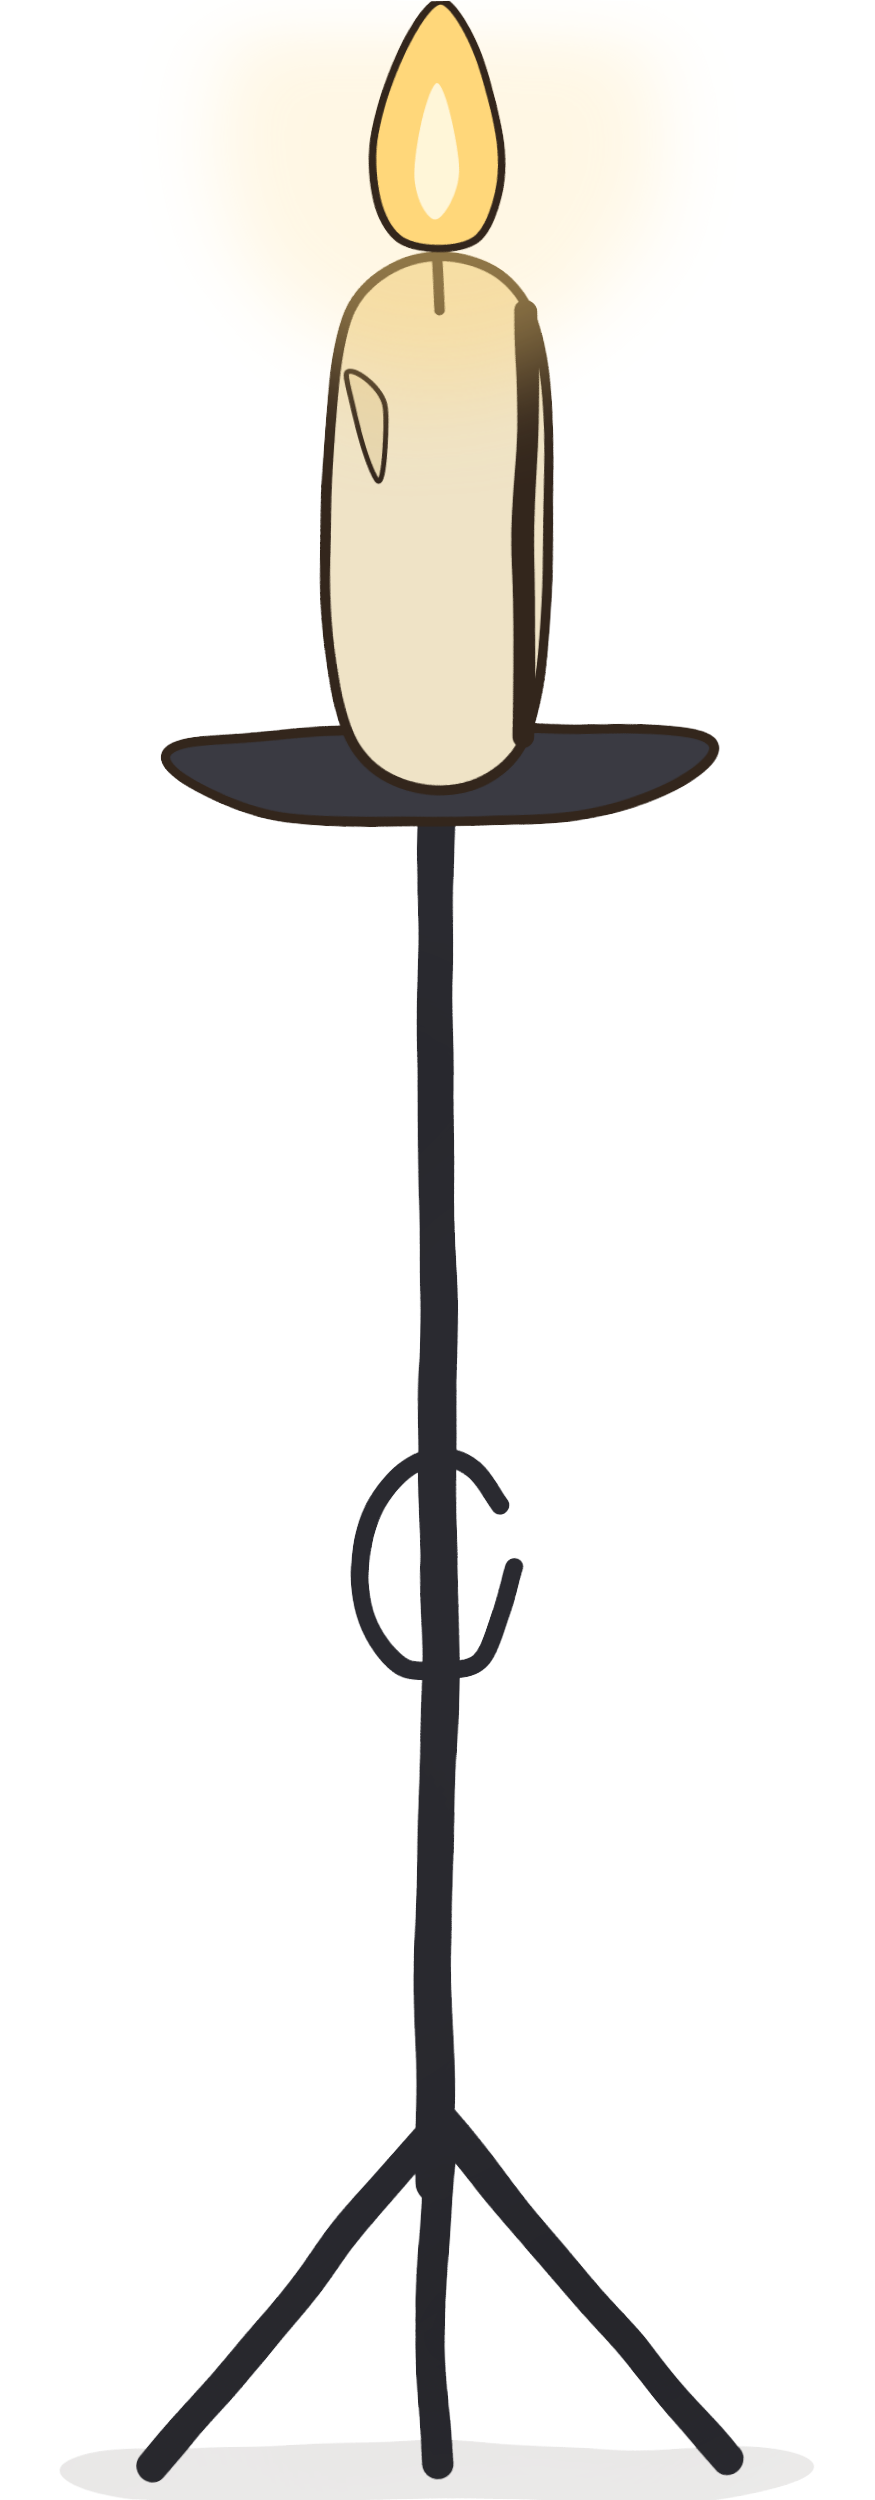
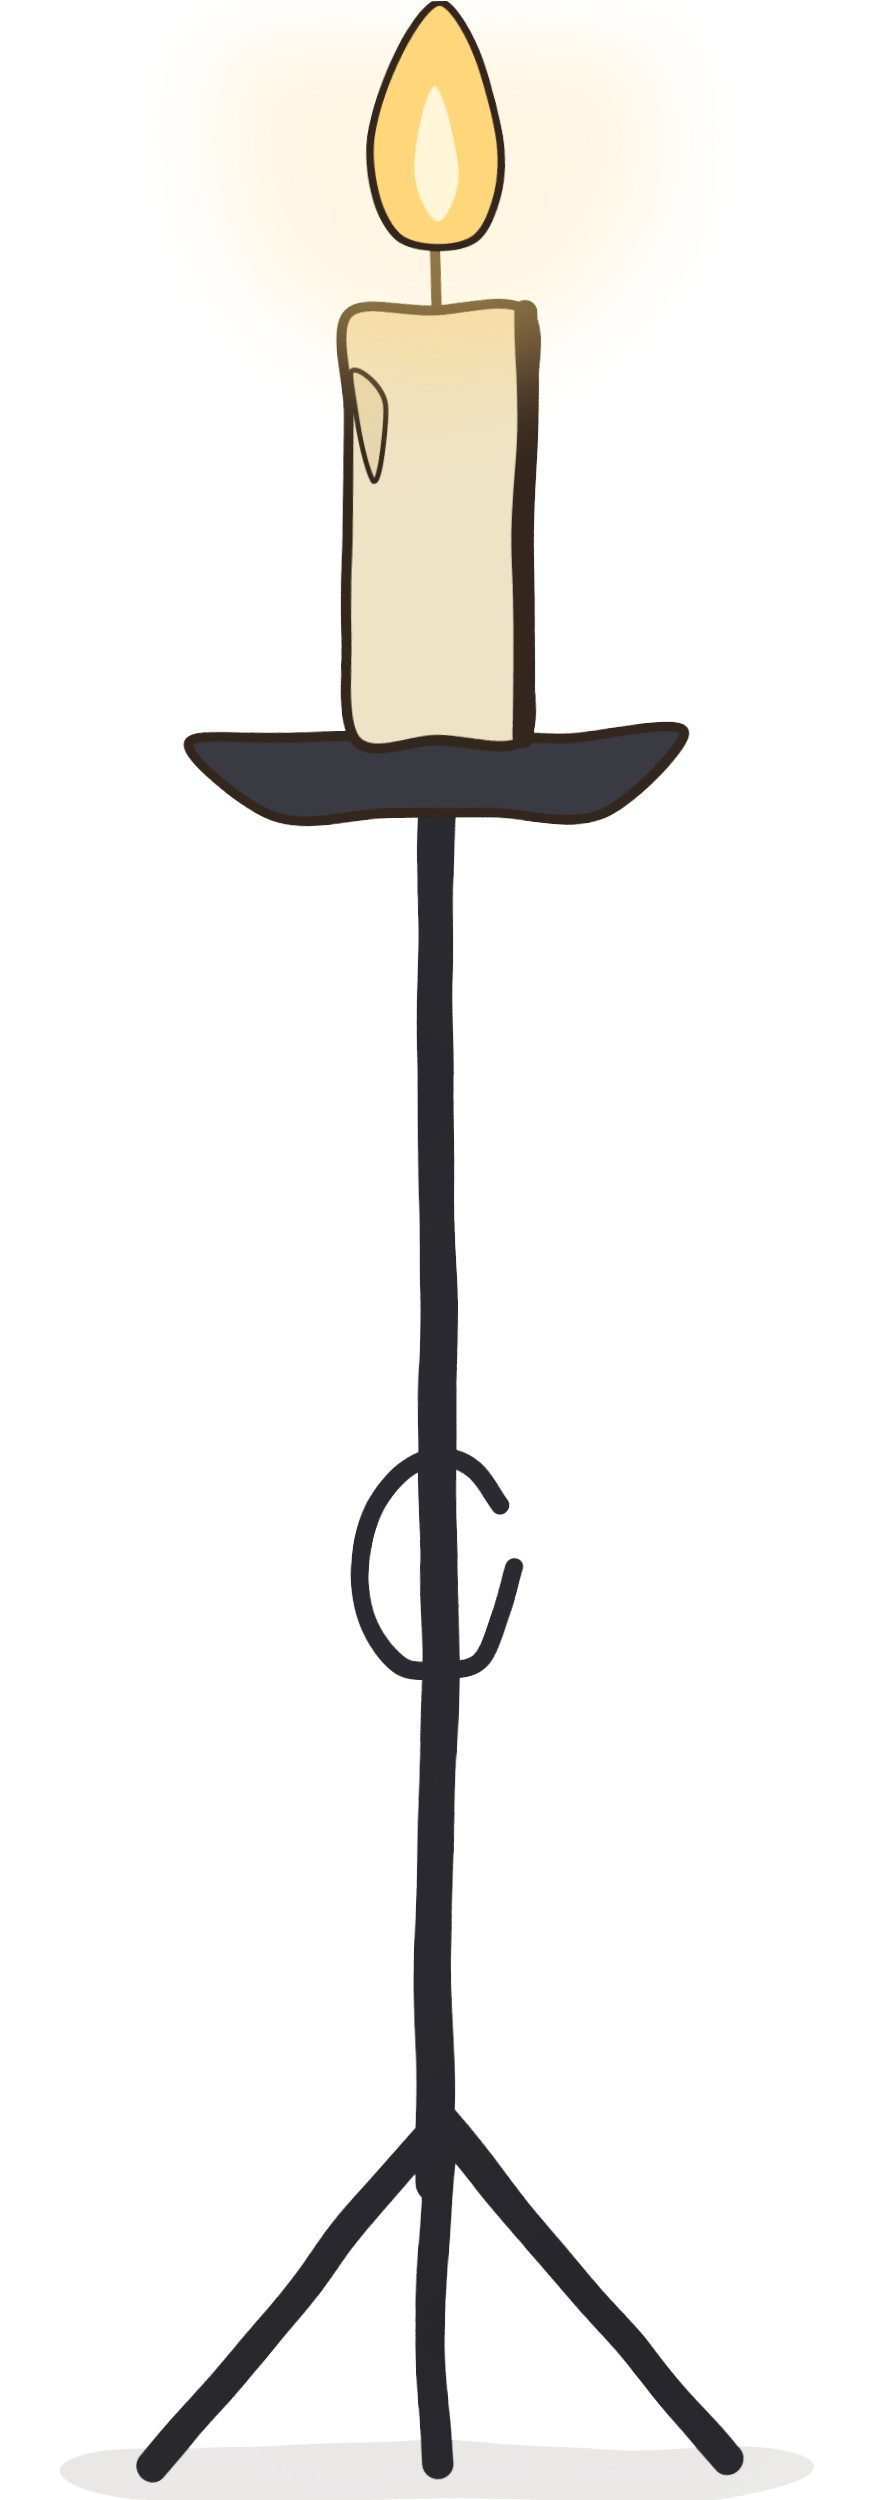
<svg xmlns="http://www.w3.org/2000/svg" viewBox="0 0 140 400" width="140" height="400">
  <defs>
    <filter id="art" x="-4%" y="-4%" width="108%" height="108%" color-interpolation-filters="sRGB">
      <feTurbulence type="fractalNoise" baseFrequency="0.032" numOctaves="2" seed="762" result="w" />
      <feDisplacementMap in="SourceGraphic" in2="w" scale="2.6" xChannelSelector="R" yChannelSelector="G" result="d" />
      <feTurbulence type="fractalNoise" baseFrequency="0.007" numOctaves="3" seed="769" result="t" />
      <feColorMatrix in="t" type="matrix" values="0.3 0 0 0 0.85  0.3 0 0 0 0.85  0.3 0 0 0 0.85  0 0 0 0 1" result="tw" />
      <feBlend in="d" in2="tw" mode="multiply" result="m" />
      <feComposite in="m" in2="d" operator="in" />
    </filter>
    <filter id="blur" x="-30%" y="-30%" width="160%" height="160%">
      <feGaussianBlur stdDeviation="8" />
    </filter>
    <filter id="blur2" x="-30%" y="-30%" width="160%" height="160%">
      <feGaussianBlur stdDeviation="2.5" />
    </filter>
    <pattern id="hatch" width="6" height="6" patternUnits="userSpaceOnUse" patternTransform="rotate(38)">
      <line x1="0" y1="0" x2="0" y2="6" stroke="#33261c" stroke-width="1.2" />
    </pattern>
    <pattern id="hatch2" width="5" height="5" patternUnits="userSpaceOnUse" patternTransform="rotate(-48)">
      <line x1="0" y1="0" x2="0" y2="5" stroke="#33261c" stroke-width="1" />
    </pattern>
    <pattern id="hatchw" width="7" height="7" patternUnits="userSpaceOnUse" patternTransform="rotate(30)">
      <line x1="0" y1="0" x2="0" y2="7" stroke="#fff8e0" stroke-width="1.3" />
    </pattern>
  </defs>
  <g filter="url(#art)">
    <path d="M19.7 391.9C35.7 390.5 104 390.6 120 391.9C136.1 393.2 132 398.5 116 399.9C100 401.3 40 401.6 24 400.3C7.9 399 3.7 393.3 19.7 391.9Z" fill="#33261c" opacity="0.3" />
    <path d="M70.2 340.2C67.6 343.1 59.9 351.3 54.8 357.3C49.8 363.3 44.9 370.1 39.9 376.3C34.8 382.6 27.1 391.6 24.6 394.6" fill="none" stroke="#2a2a30" stroke-width="5" stroke-linecap="round" stroke-linejoin="round" />
    <path d="M70.1 339.5C72.7 342.4 80.6 351.3 85.7 357.3C90.9 363.3 95.8 369.3 100.9 375.3C105.9 381.4 113.6 390.7 116.1 393.8" fill="none" stroke="#2a2a30" stroke-width="5" stroke-linecap="round" stroke-linejoin="round" />
    <path d="M70.8 340.7C70.5 345.2 69.4 358.7 69.2 367.7C69.1 376.7 69.8 390.1 69.9 394.6" fill="none" stroke="#2a2a30" stroke-width="5" stroke-linecap="round" stroke-linejoin="round" />
    <path d="M70.5 120.6C70.4 125.3 70.1 139.4 70 148.8C70 158.2 70 167.3 70 177C69.9 186.7 70 197.2 70 206.9C69.9 216.6 69.6 225.5 69.7 235C69.8 244.5 70.5 254.6 70.6 264.1C70.6 273.6 70.2 282.3 69.9 291.7C69.7 301.1 69.3 310.9 69.3 320.5C69.2 330.1 69.4 344.5 69.5 349.3" fill="none" stroke="#2a2a30" stroke-width="6" stroke-linecap="round" stroke-linejoin="round" />
    <path d="M82.3 250.8C81.9 252 81.1 255.9 80.2 258.4C79.3 261 78.5 264.5 76.7 266C74.9 267.5 71.5 267.3 69.3 267.4C67.2 267.5 65.6 267.7 63.9 266.3C62.1 264.9 59.9 262 58.9 259.3C57.8 256.5 57.4 252.7 57.6 249.8C57.7 246.8 58.4 243.9 59.5 241.5C60.6 239.1 62.5 236.7 64.2 235.1C65.8 233.6 67.6 232.5 69.5 232.4C71.4 232.3 73.6 233.1 75.3 234.5C77.1 235.8 79.2 239.7 80 240.7" fill="none" stroke="#2a2a30" stroke-width="3" stroke-linecap="round" stroke-linejoin="round" />
-     <path d="M30.2 118.4C41.2 116.3 99.2 115.9 110.2 117.8C121.2 119.7 107.4 127.7 96.4 129.8C85.4 131.8 55.3 132.1 44.2 130.2C33.2 128.3 19.2 120.5 30.2 118.4Z" fill="#3a3a42" />
-     <path d="M30.2 118.4C41.2 116.3 99.2 115.9 110.2 117.8C121.2 119.7 107.4 127.7 96.4 129.8C85.4 131.8 55.3 132.1 44.2 130.2C33.2 128.3 19.2 120.5 30.2 118.4Z" fill="none" stroke="#33261c" stroke-width="1.6" stroke-linecap="round" stroke-linejoin="round" />
-     <path d="M55.5 117.5C60.2 128.9 79.5 129.4 84.3 118.2C89.2 106.9 89.2 61.3 84.5 50C79.8 38.6 61.1 38.9 56.2 50.1C51.4 61.4 50.9 106.2 55.5 117.5Z" fill="#efe3c6" />
-     <path d="M55.5 117.5C60.2 128.9 79.5 129.4 84.3 118.2C89.2 106.9 89.2 61.3 84.5 50C79.8 38.6 61.1 38.9 56.2 50.1C51.4 61.4 50.9 106.2 55.5 117.5Z" fill="none" stroke="#33261c" stroke-width="1.6" stroke-linecap="round" stroke-linejoin="round" />
+     <path d="M30.2 118.4C31.3 116.3 43.5 117.9 50.2 117.8C56.9 117.7 63.7 117.7 70.4 117.8C77 117.8 83.7 118.2 90.2 118.2C96.8 118.2 108.5 115.5 109.5 117.5C110.6 119.5 101.4 128.1 96.3 130.2C91.3 132.2 84.9 130 79.1 130C73.3 129.9 67.5 130.1 61.6 130.1C55.7 130.2 48.9 132.1 43.6 130.2C38.4 128.2 29.1 120.5 30.2 118.4Z" fill="#3a3a42" />
+     <path d="M30.2 118.4C31.3 116.3 43.5 117.9 50.2 117.8C56.9 117.7 63.7 117.7 70.4 117.8C77 117.8 83.7 118.2 90.2 118.2C96.8 118.2 108.5 115.5 109.5 117.5C110.6 119.5 101.4 128.1 96.3 130.2C91.3 132.2 84.9 130 79.1 130C73.3 129.9 67.5 130.1 61.6 130.1C55.7 130.2 48.9 132.1 43.6 130.2C38.4 128.2 29.1 120.5 30.2 118.4Z" fill="none" stroke="#33261c" stroke-width="1.6" stroke-linecap="round" stroke-linejoin="round" />
+     <path d="M56.5 118.3C58.8 121.3 64.9 118.5 69.6 118.5C74.2 118.5 81.9 121.2 84.3 118.2C86.7 115.3 83.9 106.4 83.9 100.7C83.9 95 84.1 89.6 84.2 84C84.2 78.4 84.2 72.8 84.2 67.2C84.3 61.6 86.8 53.1 84.4 50.3C81.9 47.5 74.4 50.3 69.7 50.3C64.9 50.3 58.2 47.6 55.9 50.4C53.7 53.2 56 61.4 55.9 66.9C55.9 72.5 55.7 77.9 55.6 83.6C55.6 89.2 55.6 94.8 55.7 100.6C55.9 106.4 54.2 115.4 56.5 118.3Z" fill="#efe3c6" />
+     <path d="M56.5 118.3C58.8 121.3 64.9 118.5 69.6 118.5C74.2 118.5 81.9 121.2 84.3 118.2C86.7 115.3 83.9 106.4 83.9 100.7C83.9 95 84.1 89.6 84.2 84C84.2 78.4 84.2 72.8 84.2 67.2C84.3 61.6 86.8 53.1 84.4 50.3C81.9 47.5 74.4 50.3 69.7 50.3C64.9 50.3 58.2 47.6 55.9 50.4C53.7 53.2 56 61.4 55.9 66.9C55.9 72.5 55.7 77.9 55.6 83.6C55.6 89.2 55.6 94.8 55.7 100.6C55.9 106.4 54.2 115.4 56.5 118.3Z" fill="none" stroke="#33261c" stroke-width="1.6" stroke-linecap="round" stroke-linejoin="round" />
    <path d="M84 118C84 106.7 84 61.3 84 50" fill="none" stroke="#33261c" stroke-width="3.6" stroke-linecap="round" />
-     <path d="M55.6 60.2C55.5 62.2 59.5 75.6 60.5 76.3C61.5 77 62.4 67.2 61.6 64.5C60.8 61.8 55.8 58.2 55.6 60.2Z" fill="#e6d6b0" />
-     <path d="M55.6 60.2C55.5 62.2 59.5 75.6 60.5 76.3C61.5 77 62.4 67.2 61.6 64.5C60.8 61.8 55.8 58.2 55.6 60.2Z" fill="none" stroke="#33261c" stroke-width="0.8" stroke-linecap="round" stroke-linejoin="round" />
-     <path d="M70.5 50.3C70.4 48.5 69.9 41.4 69.8 39.6" fill="none" stroke="#33261c" stroke-width="1.6" stroke-linecap="round" stroke-linejoin="round" />
+     <path d="M56.3 60C56 62 58.9 75.5 59.8 76.3C60.8 77 62.3 67.1 61.7 64.4C61.2 61.7 56.6 58 56.3 60Z" fill="#e6d6b0" />
+     <path d="M56.3 60C56 62 58.9 75.5 59.8 76.3C60.8 77 62.3 67.1 61.7 64.4C61.2 61.7 56.6 58 56.3 60Z" fill="none" stroke="#33261c" stroke-width="0.8" stroke-linecap="round" stroke-linejoin="round" />
+     <path d="M70 49.3C69.9 47.7 69.6 41.2 69.6 39.6" fill="none" stroke="#33261c" stroke-width="1.6" stroke-linecap="round" stroke-linejoin="round" />
    <circle cx="70" cy="22" r="40" fill="#ffd77a" opacity="0.45" filter="url(#blur)" />
-     <path d="M70.2 0C73.5 -0.1 79.2 15.8 80.2 22.2C81.3 28.6 79.1 35.6 76.4 38.3C73.6 41 66.4 41 63.7 38.3C60.9 35.7 58.9 28.8 59.9 22.4C61 16 66.8 0 70.2 0Z" fill="#ffd77a" />
-     <path d="M70.2 0C73.5 -0.1 79.2 15.8 80.2 22.2C81.3 28.6 79.1 35.6 76.4 38.3C73.6 41 66.4 41 63.7 38.3C60.9 35.7 58.9 28.8 59.9 22.4C61 16 66.8 0 70.2 0Z" fill="none" stroke="#33261c" stroke-width="1.2" stroke-linecap="round" stroke-linejoin="round" />
-     <path d="M69.9 13.9C71.2 13.9 73.7 23.9 73.6 27.6C73.6 31.2 71 35.6 69.7 35.6C68.5 35.7 66.2 31.6 66.3 28C66.3 24.4 68.7 14 69.9 13.9Z" fill="#fff6d8" />
-     <path d="M69.9 13.9C71.2 13.9 73.7 23.9 73.6 27.6C73.6 31.2 71 35.6 69.7 35.6C68.5 35.7 66.2 31.6 66.3 28C66.3 24.4 68.7 14 69.9 13.9Z" fill="none" stroke="#33261c" stroke-width="0" stroke-linecap="round" stroke-linejoin="round" />
+     <path d="M70.1 0.2C73.5 0.3 79.2 16 80.2 22.4C81.2 28.7 78.9 35.6 76.2 38.2C73.5 40.8 66.6 40.9 63.8 38.2C61 35.4 58.5 28.1 59.5 21.7C60.6 15.4 66.7 0.1 70.1 0.2Z" fill="#ffd77a" />
+     <path d="M70.1 0.2C73.5 0.3 79.2 16 80.2 22.4C81.2 28.7 78.9 35.6 76.2 38.2C73.5 40.8 66.6 40.9 63.8 38.2C61 35.4 58.5 28.1 59.5 21.7C60.6 15.4 66.7 0.1 70.1 0.2Z" fill="none" stroke="#33261c" stroke-width="1.2" stroke-linecap="round" stroke-linejoin="round" />
+     <path d="M69.6 14.4C70.8 14.4 73.5 24.4 73.5 28C73.6 31.6 71.3 36 70.1 35.9C68.9 35.8 66.4 31.2 66.3 27.6C66.2 24 68.4 14.3 69.6 14.4Z" fill="#fff6d8" />
+     <path d="M69.6 14.4C70.8 14.4 73.5 24.4 73.5 28C73.6 31.6 71.3 36 70.1 35.9C68.9 35.8 66.4 31.2 66.3 27.6C66.2 24 68.4 14.3 69.6 14.4Z" fill="none" stroke="#33261c" stroke-width="0" stroke-linecap="round" stroke-linejoin="round" />
  </g>
</svg>
